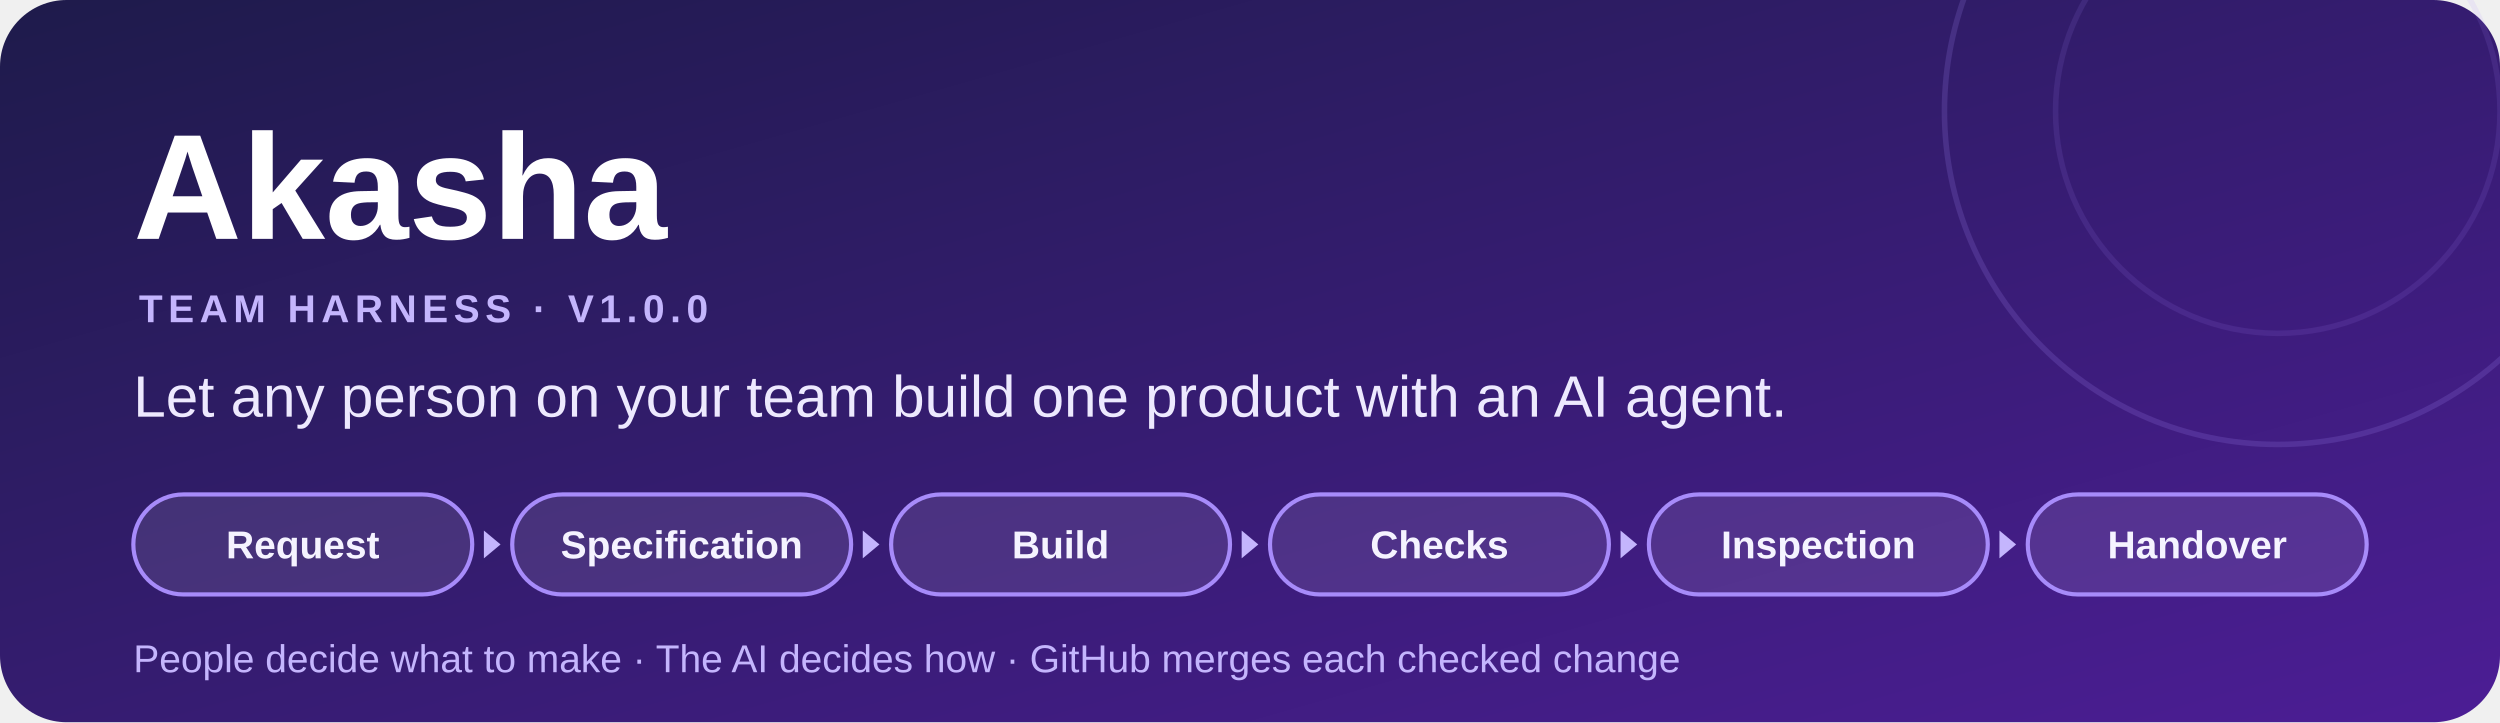
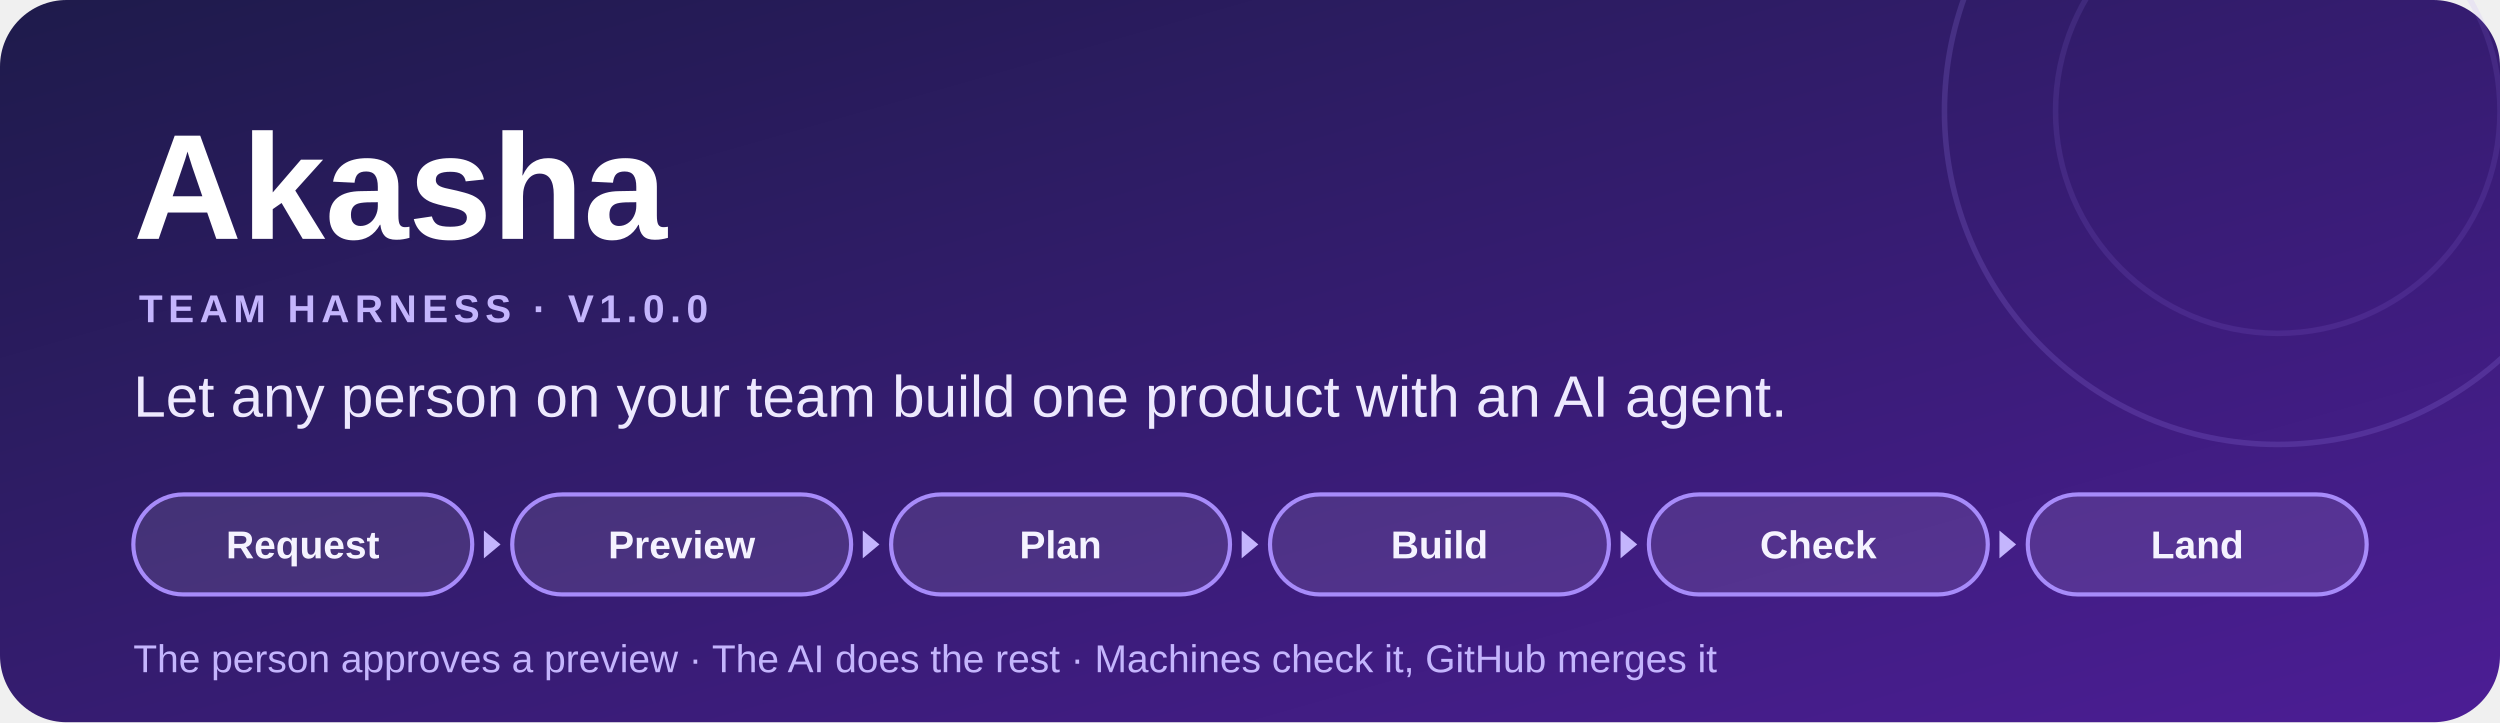
<svg xmlns="http://www.w3.org/2000/svg" width="900" height="260" viewBox="0 0 900 260" role="img" aria-labelledby="title desc">
  <defs>
    <linearGradient id="background" x1="0" y1="0" x2="1" y2="1">
      <stop offset="0" stop-color="#1e1b4b" />
      <stop offset="1" stop-color="#4c1d95" />
    </linearGradient>
  </defs>
  <rect width="900" height="260" rx="24" fill="url(#background)" />
  <circle cx="820" cy="40" r="120" fill="none" stroke="#a78bfa" stroke-opacity="0.18" stroke-width="2" />
  <circle cx="820" cy="40" r="80" fill="none" stroke="#a78bfa" stroke-opacity="0.12" stroke-width="2" />
  <g font-family="'Segoe UI', 'Helvetica Neue', Arial, sans-serif">
    <text x="48" y="86" font-size="54" font-weight="700" fill="#ffffff">Akasha</text>
    <text x="50" y="116" font-size="14" font-weight="600" letter-spacing="2" fill="#c4b5fd">TEAM HARNESS · V1.0.0</text>
    <text x="48" y="150" font-size="21" fill="#ede9fe">Let any person on your team build one product with an AI agent.</text>
    <g fill="#ffffff" fill-opacity="0.1" stroke="#a78bfa" stroke-width="1.5">
      <rect x="48" y="178" width="122" height="36" rx="18" />
      <rect x="184.4" y="178" width="122" height="36" rx="18" />
      <rect x="320.8" y="178" width="122" height="36" rx="18" />
      <rect x="457.2" y="178" width="122" height="36" rx="18" />
      <rect x="593.6" y="178" width="122" height="36" rx="18" />
      <rect x="730" y="178" width="122" height="36" rx="18" />
    </g>
    <g fill="#c4b5fd">
      <path d="M174.2 191 L180.2 196 L174.2 201 Z" />
      <path d="M310.6 191 L316.6 196 L310.6 201 Z" />
      <path d="M447 191 L453 196 L447 201 Z" />
      <path d="M583.4 191 L589.4 196 L583.4 201 Z" />
      <path d="M719.8 191 L725.8 196 L719.8 201 Z" />
    </g>
    <g font-size="14" font-weight="600" fill="#f5f3ff" text-anchor="middle">
      <text x="109" y="201">Request</text>
-       <text x="245.4" y="201">Specification</text>
-       <text x="381.8" y="201">Build</text>
-       <text x="518.2" y="201">Checks</text>
-       <text x="654.6" y="201">Inspection</text>
-       <text x="791" y="201">Handover</text>
+       <text x="245.4" y="201">Preview</text>
+       <text x="381.8" y="201">Plan</text>
+       <text x="518.2" y="201">Build</text>
+       <text x="654.6" y="201">Check</text>
+       <text x="791" y="201">Land</text>
    </g>
-     <text x="48" y="242" font-size="14" fill="#c4b5fd">People decide what to make · The AI decides how · GitHub merges each checked change</text>
+     <text x="48" y="242" font-size="14" fill="#c4b5fd">The person approves a preview · The AI does the rest · Machines check it, GitHub merges it</text>
  </g>
</svg>
